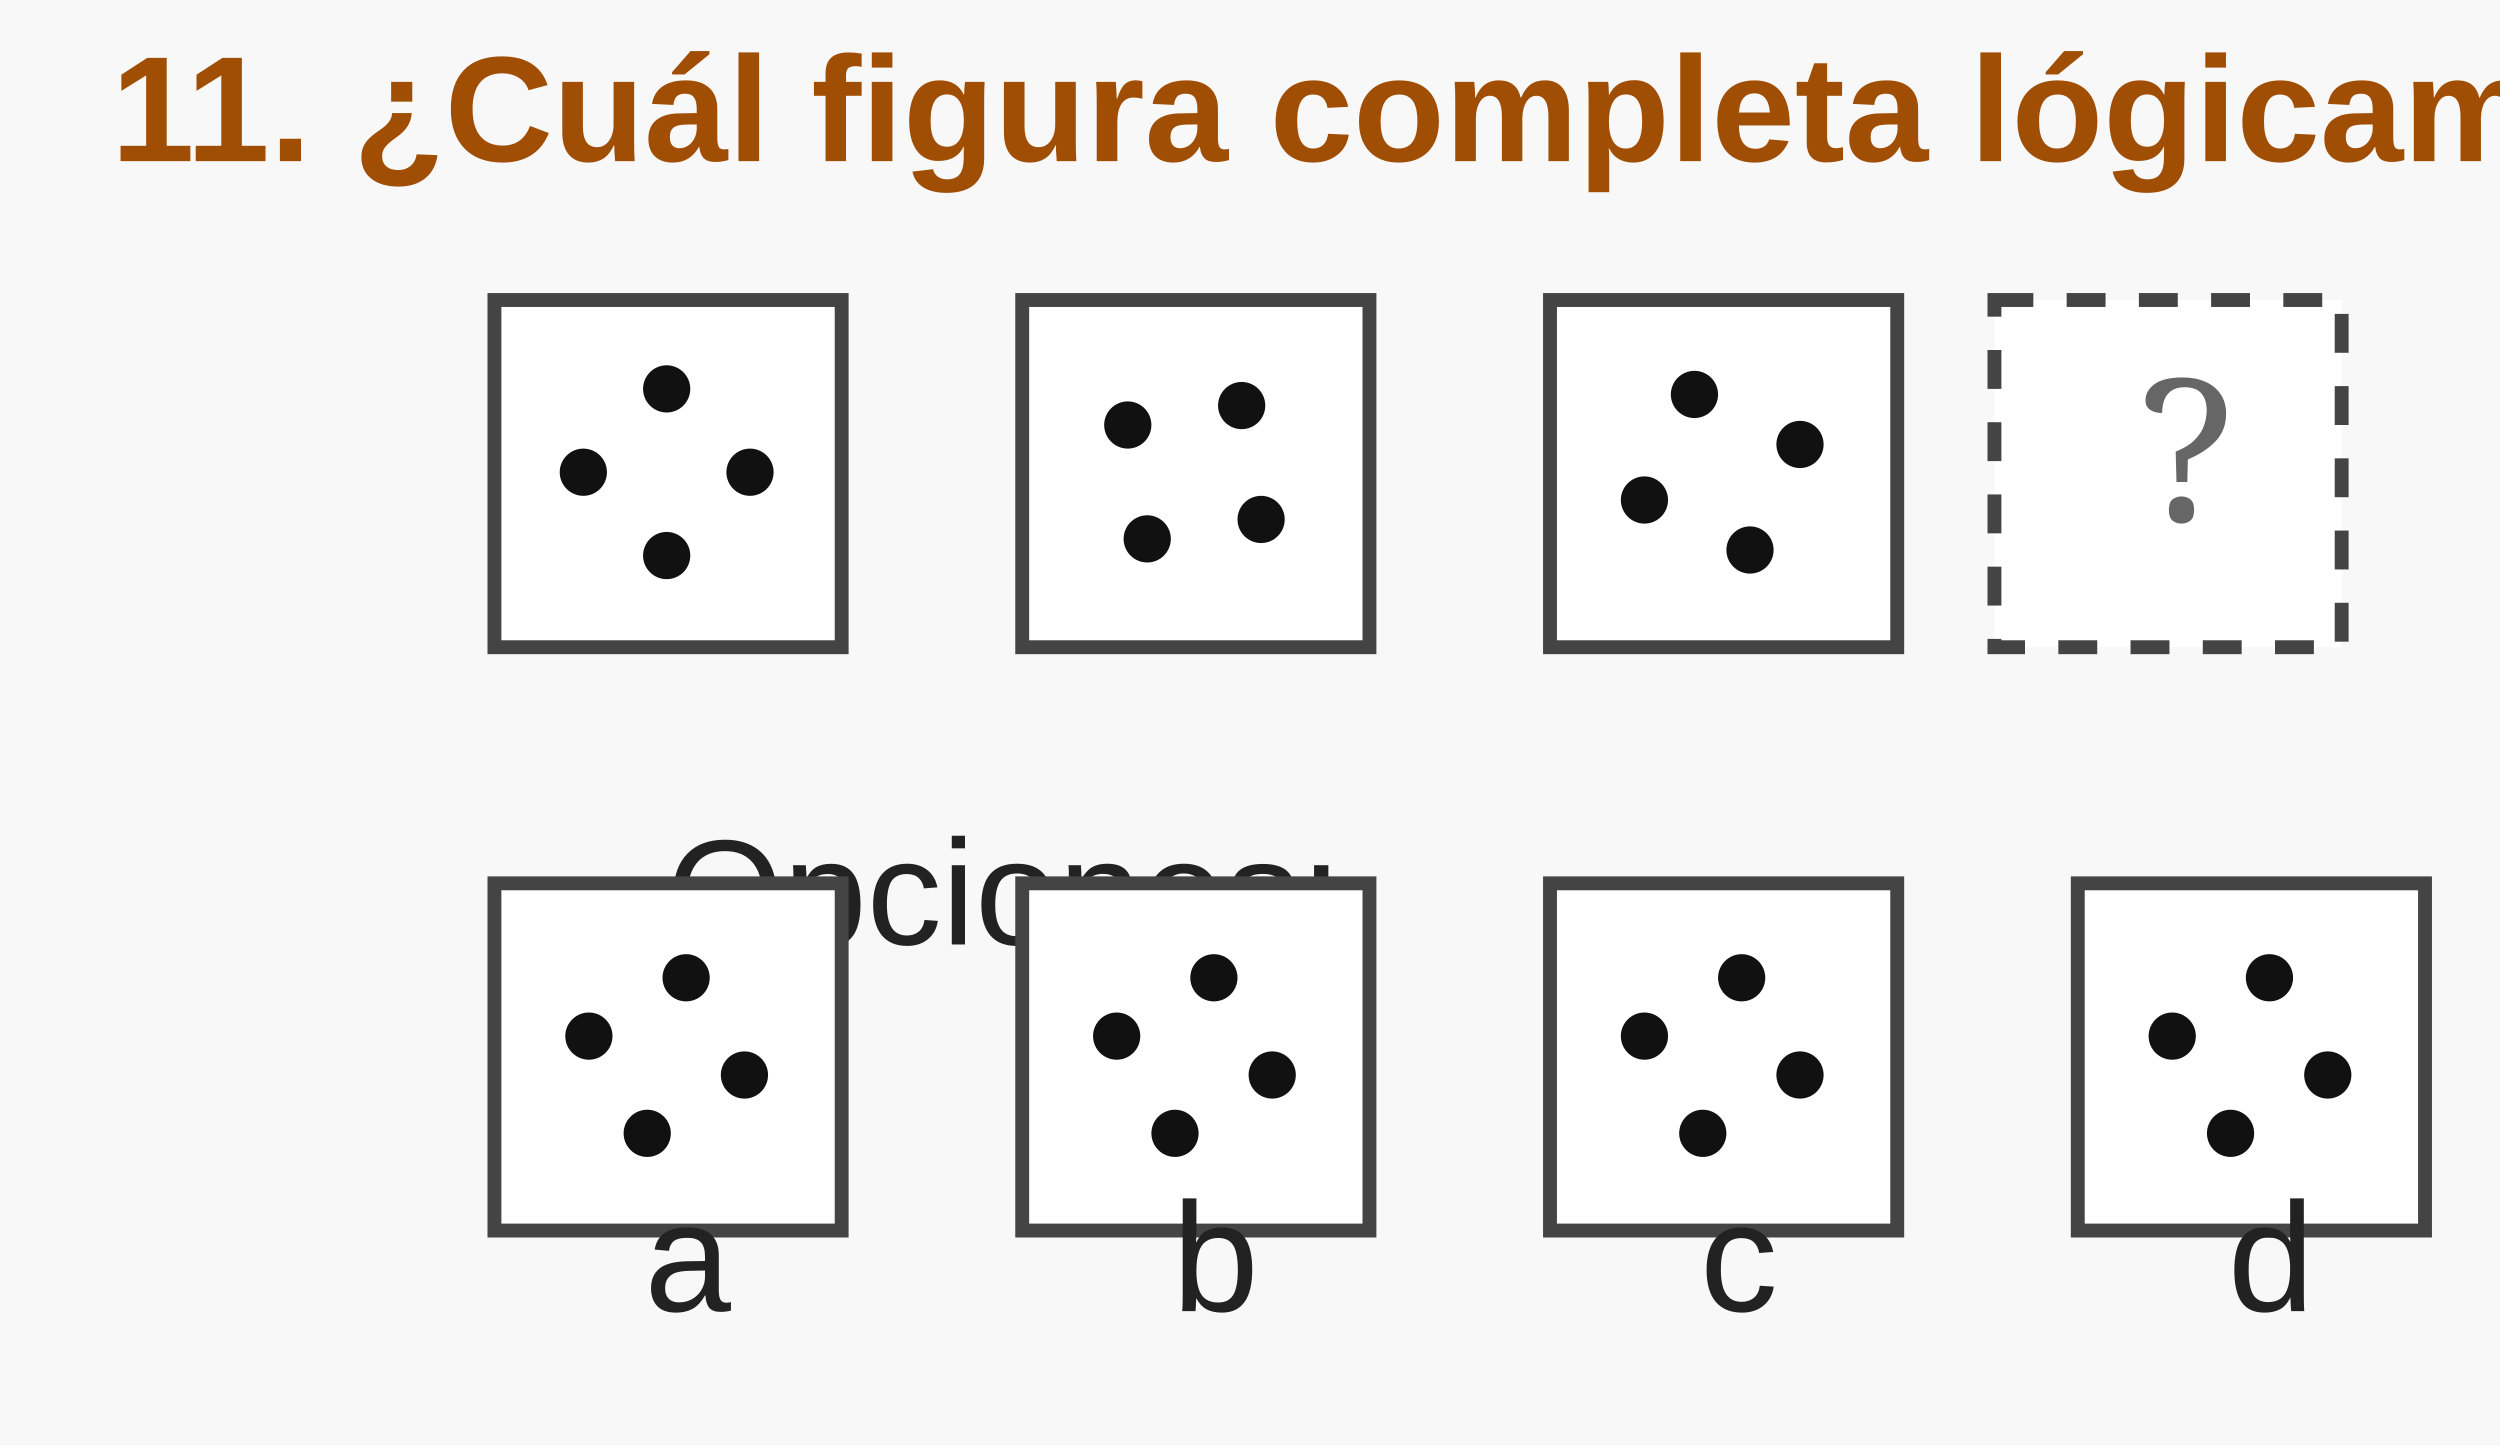
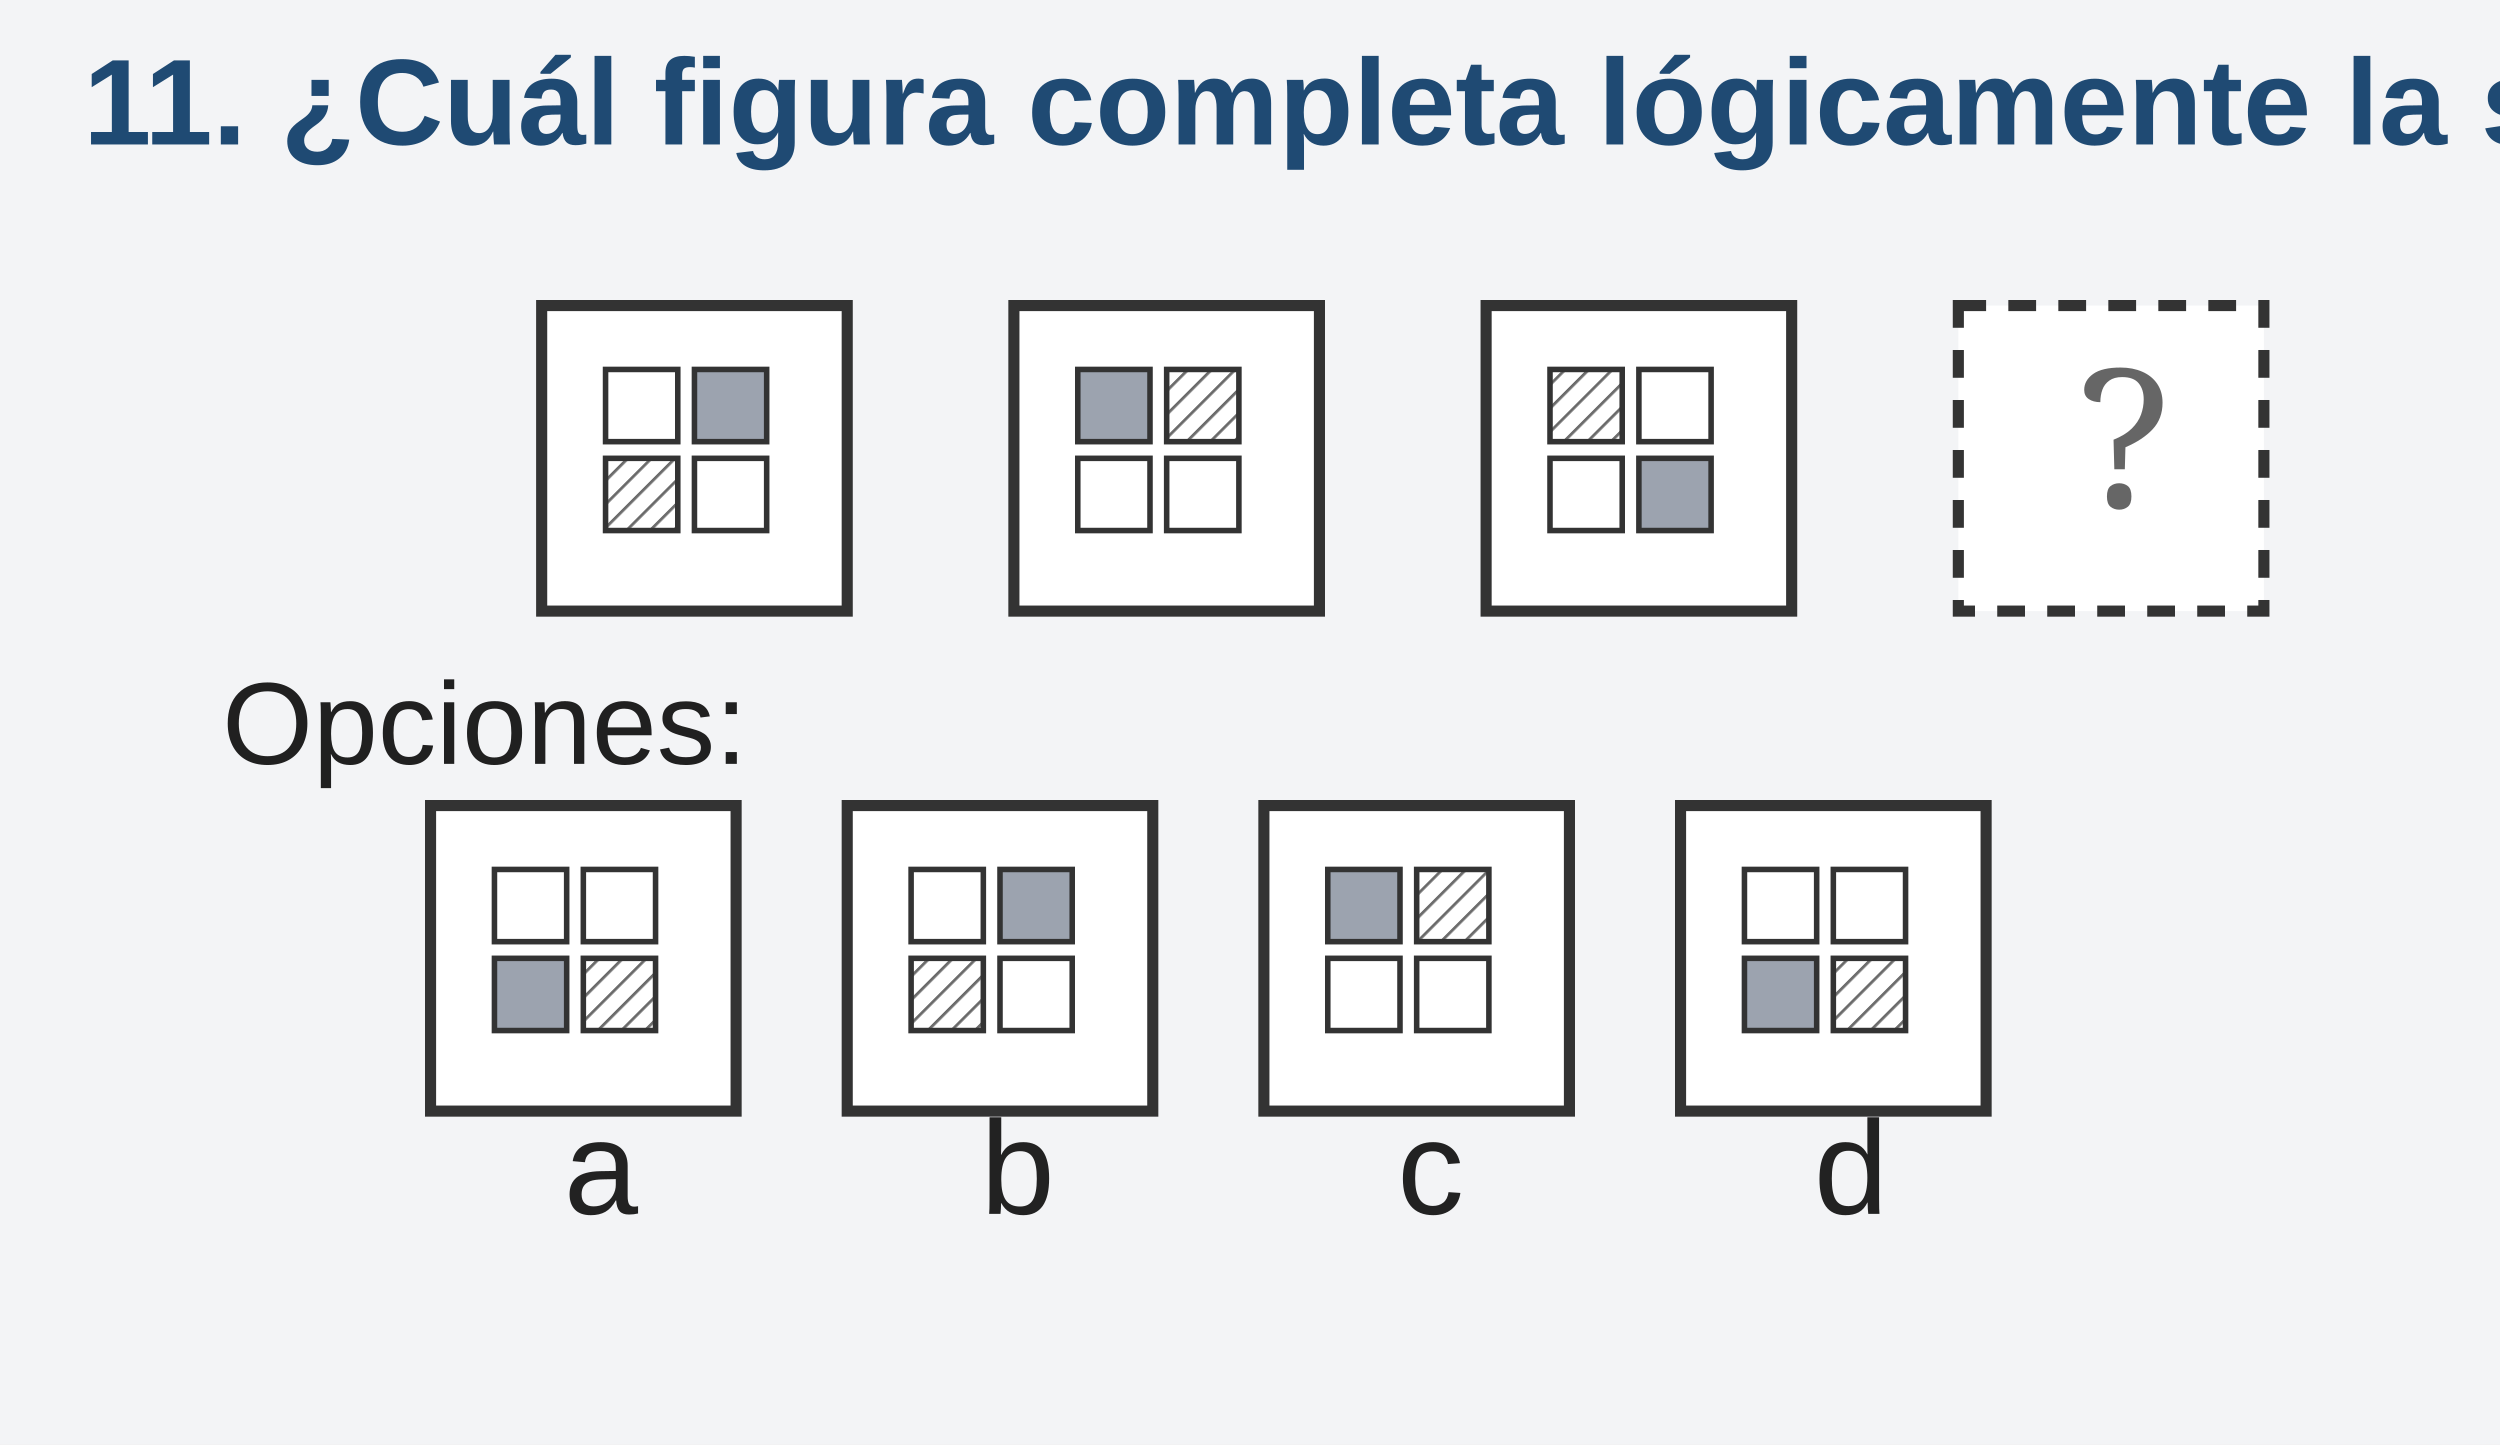
<svg xmlns="http://www.w3.org/2000/svg" width="900" height="520" viewBox="0 0 900 520">
-   <rect width="100%" height="100%" fill="#f8f8f8" />
-   <text x="40" y="58" font-family="Arial" font-size="54" font-weight="700" fill="#a14e05">11. ¿Cuál figura completa lógicamente la serie?</text>
-   <text x="240" y="340" font-family="Arial" font-size="54" fill="#222">Opciones:</text>
-   <rect x="178" y="108" width="125" height="125" fill="white" stroke="#444" stroke-width="5" />
-   <circle cx="270" cy="170" r="8.5" fill="#111" />
-   <circle cx="240" cy="200" r="8.5" fill="#111" />
-   <circle cx="210" cy="170" r="8.5" fill="#111" />
-   <circle cx="240" cy="140" r="8.5" fill="#111" />
-   <rect x="368" y="108" width="125" height="125" fill="white" stroke="#444" stroke-width="5" />
-   <circle cx="454" cy="187" r="8.5" fill="#111" />
-   <circle cx="413" cy="194" r="8.5" fill="#111" />
-   <circle cx="406" cy="153" r="8.5" fill="#111" />
-   <circle cx="447" cy="146" r="8.5" fill="#111" />
-   <rect x="558" y="108" width="125" height="125" fill="white" stroke="#444" stroke-width="5" />
-   <circle cx="630" cy="198" r="8.5" fill="#111" />
-   <circle cx="592" cy="180" r="8.5" fill="#111" />
-   <circle cx="610" cy="142" r="8.5" fill="#111" />
-   <circle cx="648" cy="160" r="8.5" fill="#111" />
-   <rect x="718" y="108" width="125" height="125" fill="white" stroke="#444" stroke-width="5" stroke-dasharray="14 12" />
-   <text x="770" y="188" font-family="Georgia" font-size="72" fill="#666">?</text>
-   <rect x="178" y="318" width="125" height="125" fill="white" stroke="#444" stroke-width="5" />
-   <circle cx="233" cy="408" r="8.5" fill="#111" />
-   <circle cx="212" cy="373" r="8.5" fill="#111" />
-   <circle cx="247" cy="352" r="8.5" fill="#111" />
-   <circle cx="268" cy="387" r="8.5" fill="#111" />
-   <text x="232" y="472" font-family="Arial" font-size="56" fill="#222">a</text>
-   <rect x="368" y="318" width="125" height="125" fill="white" stroke="#444" stroke-width="5" />
-   <circle cx="423" cy="408" r="8.5" fill="#111" />
-   <circle cx="402" cy="373" r="8.5" fill="#111" />
-   <circle cx="437" cy="352" r="8.5" fill="#111" />
-   <circle cx="458" cy="387" r="8.5" fill="#111" />
-   <text x="422" y="472" font-family="Arial" font-size="56" fill="#222">b</text>
-   <rect x="558" y="318" width="125" height="125" fill="white" stroke="#444" stroke-width="5" />
-   <circle cx="613" cy="408" r="8.5" fill="#111" />
-   <circle cx="592" cy="373" r="8.5" fill="#111" />
-   <circle cx="627" cy="352" r="8.5" fill="#111" />
-   <circle cx="648" cy="387" r="8.5" fill="#111" />
-   <text x="612" y="472" font-family="Arial" font-size="56" fill="#222">c</text>
-   <rect x="748" y="318" width="125" height="125" fill="white" stroke="#444" stroke-width="5" />
-   <circle cx="803" cy="408" r="8.5" fill="#111" />
-   <circle cx="782" cy="373" r="8.5" fill="#111" />
-   <circle cx="817" cy="352" r="8.5" fill="#111" />
-   <circle cx="838" cy="387" r="8.5" fill="#111" />
-   <text x="802" y="472" font-family="Arial" font-size="56" fill="#222">d</text>
+   <rect width="100%" height="100%" fill="#f3f4f6" />
+   <text x="30" y="52" font-family="Arial" font-size="44" font-weight="700" fill="#1f4a73">11. ¿Cuál figura completa lógicamente la serie?</text>
+   <text x="80" y="275" font-family="Arial" font-size="42" fill="#202020">Opciones:</text>
+   <defs>
+     <pattern id="hatch" width="6" height="6" patternUnits="userSpaceOnUse" patternTransform="rotate(45)">
+       <line x1="0" y1="0" x2="0" y2="6" stroke="#666" stroke-width="2" />
+     </pattern>
+   </defs>
+   <rect x="195" y="110" width="110" height="110" fill="white" stroke="#333" stroke-width="4" />
+   <rect x="218" y="133" width="26" height="26" fill="#fff" stroke="#333" stroke-width="2" />
+   <rect x="250" y="133" width="26" height="26" fill="#9ca3af" stroke="#333" stroke-width="2" />
+   <rect x="218" y="165" width="26" height="26" fill="url(#hatch)" stroke="#333" stroke-width="2" />
+   <rect x="250" y="165" width="26" height="26" fill="#fff" stroke="#333" stroke-width="2" />
+   <rect x="365" y="110" width="110" height="110" fill="white" stroke="#333" stroke-width="4" />
+   <rect x="388" y="133" width="26" height="26" fill="#9ca3af" stroke="#333" stroke-width="2" />
+   <rect x="420" y="133" width="26" height="26" fill="url(#hatch)" stroke="#333" stroke-width="2" />
+   <rect x="388" y="165" width="26" height="26" fill="#fff" stroke="#333" stroke-width="2" />
+   <rect x="420" y="165" width="26" height="26" fill="#fff" stroke="#333" stroke-width="2" />
+   <rect x="535" y="110" width="110" height="110" fill="white" stroke="#333" stroke-width="4" />
+   <rect x="558" y="133" width="26" height="26" fill="url(#hatch)" stroke="#333" stroke-width="2" />
+   <rect x="590" y="133" width="26" height="26" fill="#fff" stroke="#333" stroke-width="2" />
+   <rect x="558" y="165" width="26" height="26" fill="#fff" stroke="#333" stroke-width="2" />
+   <rect x="590" y="165" width="26" height="26" fill="#9ca3af" stroke="#333" stroke-width="2" />
+   <rect x="705" y="110" width="110" height="110" fill="white" stroke="#333" stroke-width="4" stroke-dasharray="10 8" />
+   <text x="748" y="183" font-family="Georgia" font-size="70" fill="#666">?</text>
+   <rect x="155" y="290" width="110" height="110" fill="white" stroke="#333" stroke-width="4" />
+   <rect x="178" y="313" width="26" height="26" fill="#fff" stroke="#333" stroke-width="2" />
+   <rect x="210" y="313" width="26" height="26" fill="#fff" stroke="#333" stroke-width="2" />
+   <rect x="178" y="345" width="26" height="26" fill="#9ca3af" stroke="#333" stroke-width="2" />
+   <rect x="210" y="345" width="26" height="26" fill="url(#hatch)" stroke="#333" stroke-width="2" />
+   <text x="203" y="437" font-family="Arial" font-size="48" fill="#222">a</text>
+   <rect x="305" y="290" width="110" height="110" fill="white" stroke="#333" stroke-width="4" />
+   <rect x="328" y="313" width="26" height="26" fill="#fff" stroke="#333" stroke-width="2" />
+   <rect x="360" y="313" width="26" height="26" fill="#9ca3af" stroke="#333" stroke-width="2" />
+   <rect x="328" y="345" width="26" height="26" fill="url(#hatch)" stroke="#333" stroke-width="2" />
+   <rect x="360" y="345" width="26" height="26" fill="#fff" stroke="#333" stroke-width="2" />
+   <text x="353" y="437" font-family="Arial" font-size="48" fill="#222">b</text>
+   <rect x="455" y="290" width="110" height="110" fill="white" stroke="#333" stroke-width="4" />
+   <rect x="478" y="313" width="26" height="26" fill="#9ca3af" stroke="#333" stroke-width="2" />
+   <rect x="510" y="313" width="26" height="26" fill="url(#hatch)" stroke="#333" stroke-width="2" />
+   <rect x="478" y="345" width="26" height="26" fill="#fff" stroke="#333" stroke-width="2" />
+   <rect x="510" y="345" width="26" height="26" fill="#fff" stroke="#333" stroke-width="2" />
+   <text x="503" y="437" font-family="Arial" font-size="48" fill="#222">c</text>
+   <rect x="605" y="290" width="110" height="110" fill="white" stroke="#333" stroke-width="4" />
+   <rect x="628" y="313" width="26" height="26" fill="#fff" stroke="#333" stroke-width="2" />
+   <rect x="660" y="313" width="26" height="26" fill="#fff" stroke="#333" stroke-width="2" />
+   <rect x="628" y="345" width="26" height="26" fill="#9ca3af" stroke="#333" stroke-width="2" />
+   <rect x="660" y="345" width="26" height="26" fill="url(#hatch)" stroke="#333" stroke-width="2" />
+   <text x="653" y="437" font-family="Arial" font-size="48" fill="#222">d</text>
</svg>
